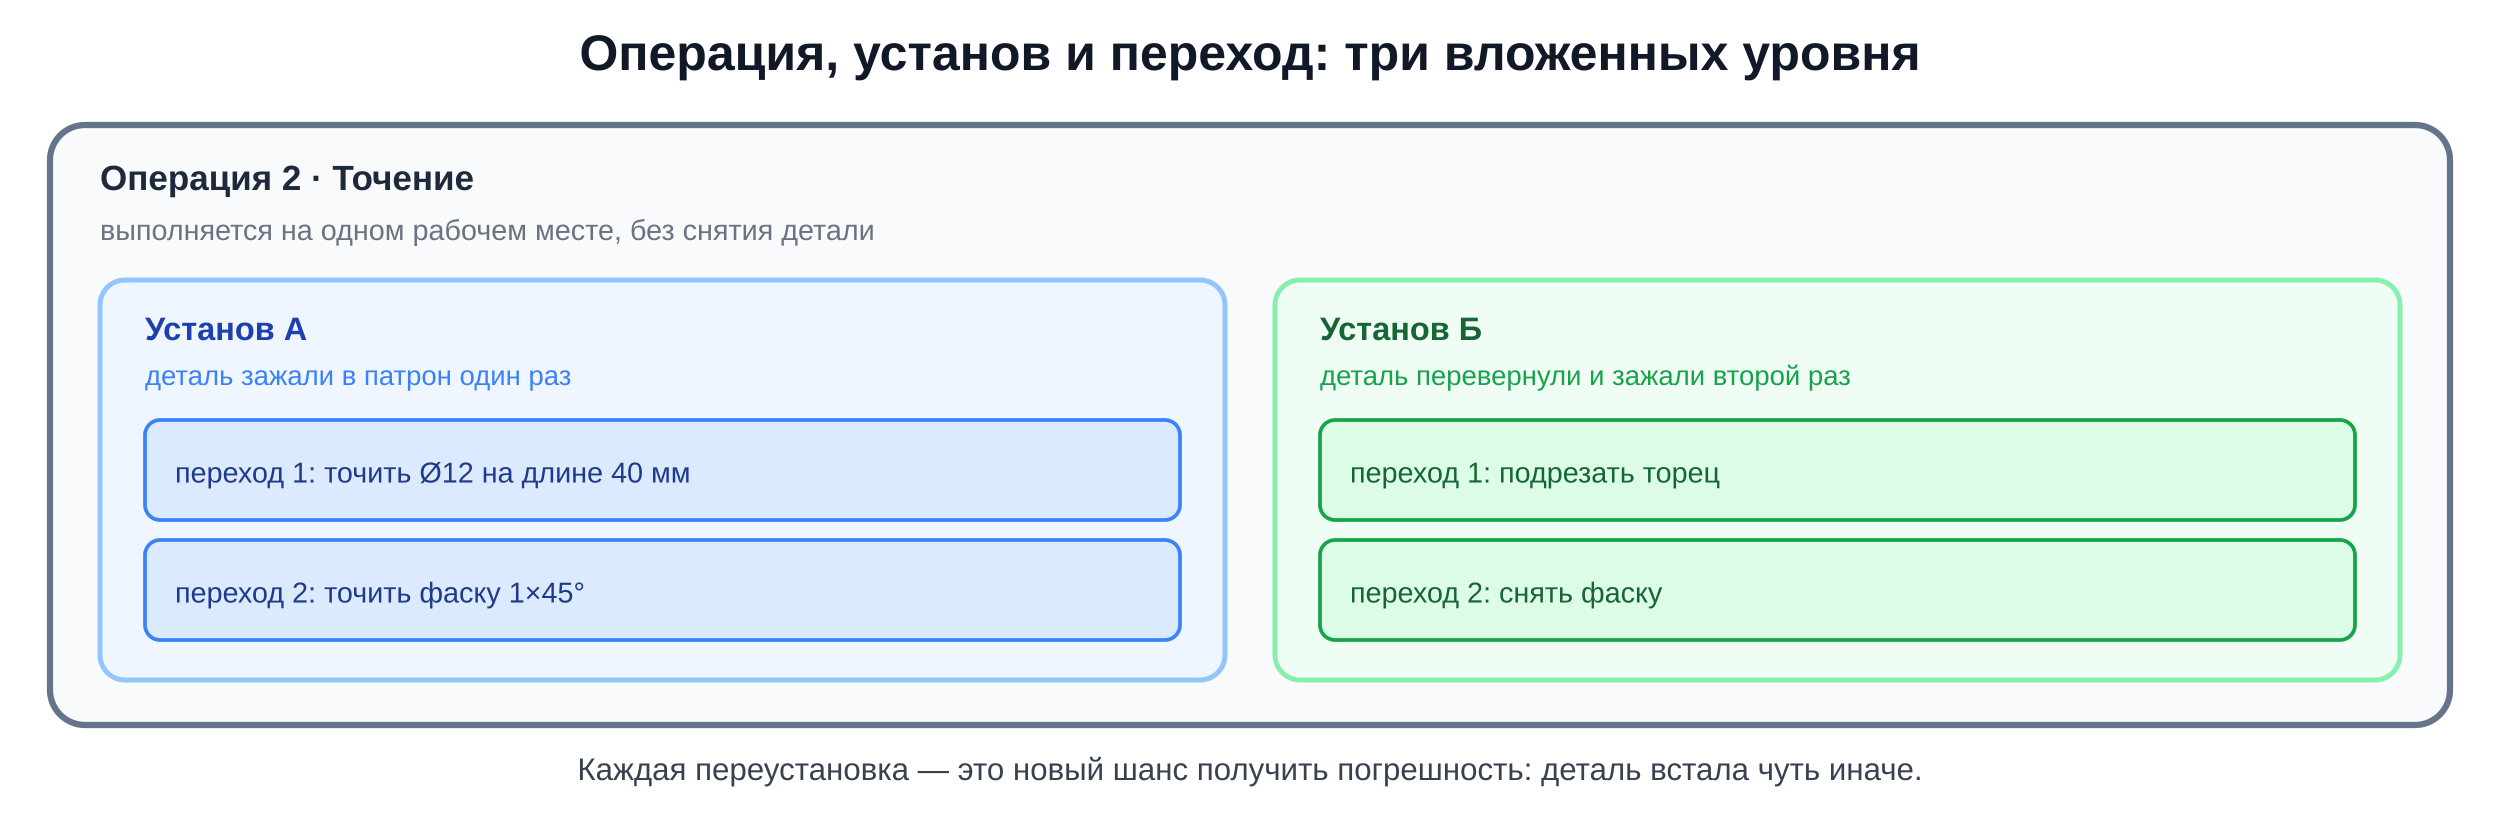
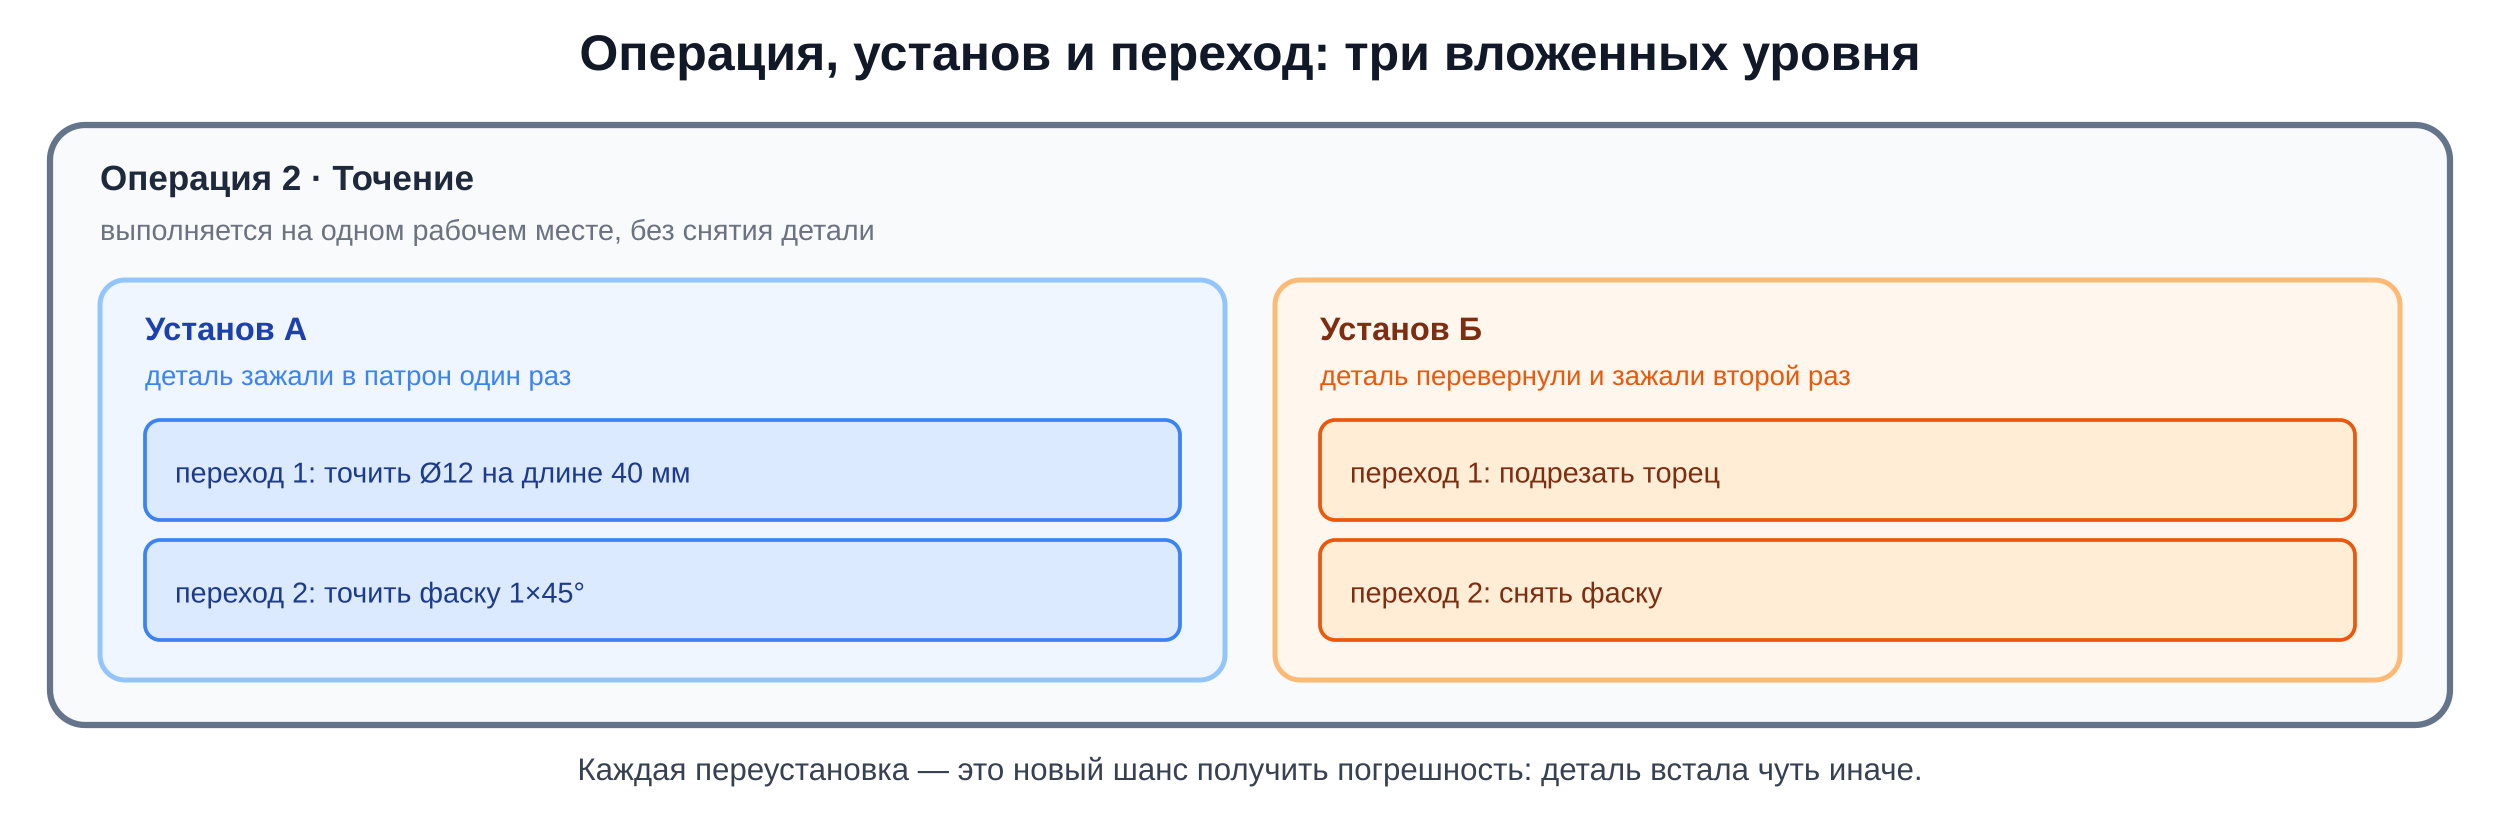
<svg xmlns="http://www.w3.org/2000/svg" width="1000" height="330" viewBox="0 0 1000 330" font-family="Arial, Helvetica, sans-serif">
  <rect width="1000" height="330" fill="#ffffff" />
  <text x="500" y="28" text-anchor="middle" font-size="20" font-weight="bold" fill="#111827">Операция, установ и переход: три вложенных уровня</text>
  <rect x="20" y="50" width="960" height="240" rx="14" fill="#f8fafc" stroke="#64748b" stroke-width="2.5" />
  <text x="40" y="76" font-size="14" font-weight="bold" fill="#1e293b">Операция 2 · Точение</text>
  <text x="40" y="96" font-size="11.5" fill="#6b7280">выполняется на одном рабочем месте, без снятия детали</text>
  <rect x="40" y="112" width="450" height="160" rx="10" fill="#eff6ff" stroke="#93c5fd" stroke-width="2" />
  <text x="58" y="136" font-size="13" font-weight="bold" fill="#1e40af">Установ А</text>
  <text x="58" y="154" font-size="11" fill="#3b82f6">деталь зажали в патрон один раз</text>
  <rect x="58" y="168" width="414" height="40" rx="6" fill="#dbeafe" stroke="#3b82f6" stroke-width="1.5" />
  <text x="70" y="193" font-size="11.5" fill="#1e3a8a">переход 1: точить Ø12 на длине 40 мм</text>
  <rect x="58" y="216" width="414" height="40" rx="6" fill="#dbeafe" stroke="#3b82f6" stroke-width="1.5" />
  <text x="70" y="241" font-size="11.5" fill="#1e3a8a">переход 2: точить фаску 1×45°</text>
-   <rect x="510" y="112" width="450" height="160" rx="10" fill="#f0fdf4" stroke="#86efac" stroke-width="2" />
-   <text x="528" y="136" font-size="13" font-weight="bold" fill="#166534">Установ Б</text>
-   <text x="528" y="154" font-size="11" fill="#16A34A">деталь перевернули и зажали второй раз</text>
-   <rect x="528" y="168" width="414" height="40" rx="6" fill="#dcfce7" stroke="#16A34A" stroke-width="1.5" />
-   <text x="540" y="193" font-size="11.5" fill="#166534">переход 1: подрезать торец</text>
-   <rect x="528" y="216" width="414" height="40" rx="6" fill="#dcfce7" stroke="#16A34A" stroke-width="1.5" />
-   <text x="540" y="241" font-size="11.5" fill="#166534">переход 2: снять фаску</text>
+   <rect x="510" y="112" width="450" height="160" rx="10" fill="#fff7ed" stroke="#fdba74" stroke-width="2" />
+   <text x="528" y="136" font-size="13" font-weight="bold" fill="#7c2d12">Установ Б</text>
+   <text x="528" y="154" font-size="11" fill="#EA580C">деталь перевернули и зажали второй раз</text>
+   <rect x="528" y="168" width="414" height="40" rx="6" fill="#ffedd5" stroke="#EA580C" stroke-width="1.5" />
+   <text x="540" y="193" font-size="11.5" fill="#7c2d12">переход 1: подрезать торец</text>
+   <rect x="528" y="216" width="414" height="40" rx="6" fill="#ffedd5" stroke="#EA580C" stroke-width="1.5" />
+   <text x="540" y="241" font-size="11.5" fill="#7c2d12">переход 2: снять фаску</text>
  <text x="500" y="312" text-anchor="middle" font-size="12.5" fill="#374151">Каждая переустановка — это новый шанс получить погрешность: деталь встала чуть иначе.</text>
</svg>
